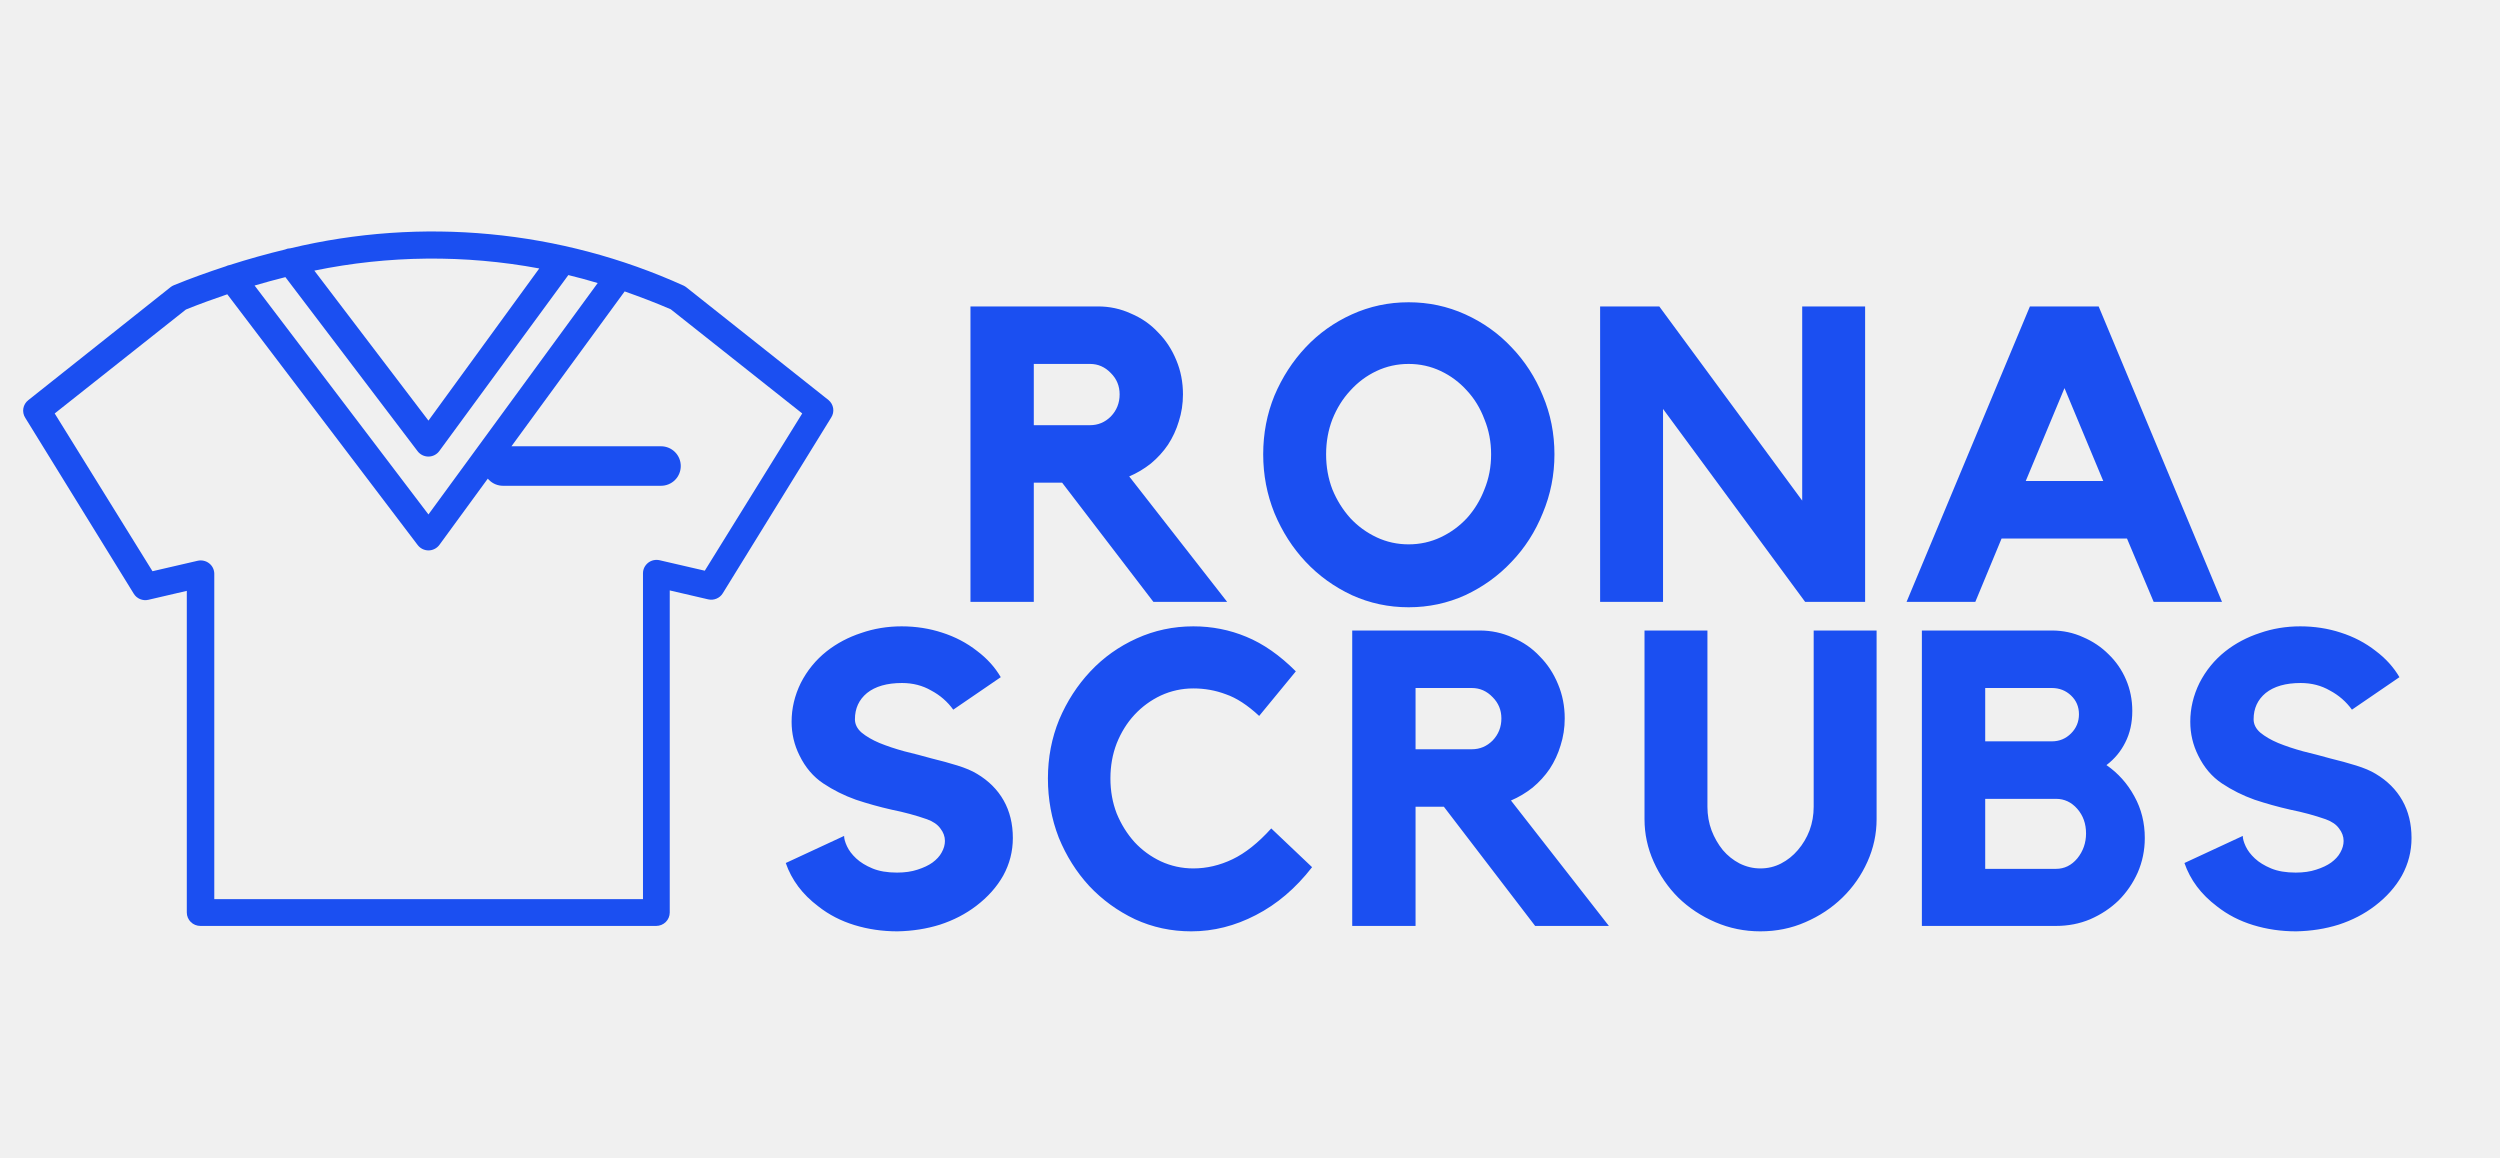
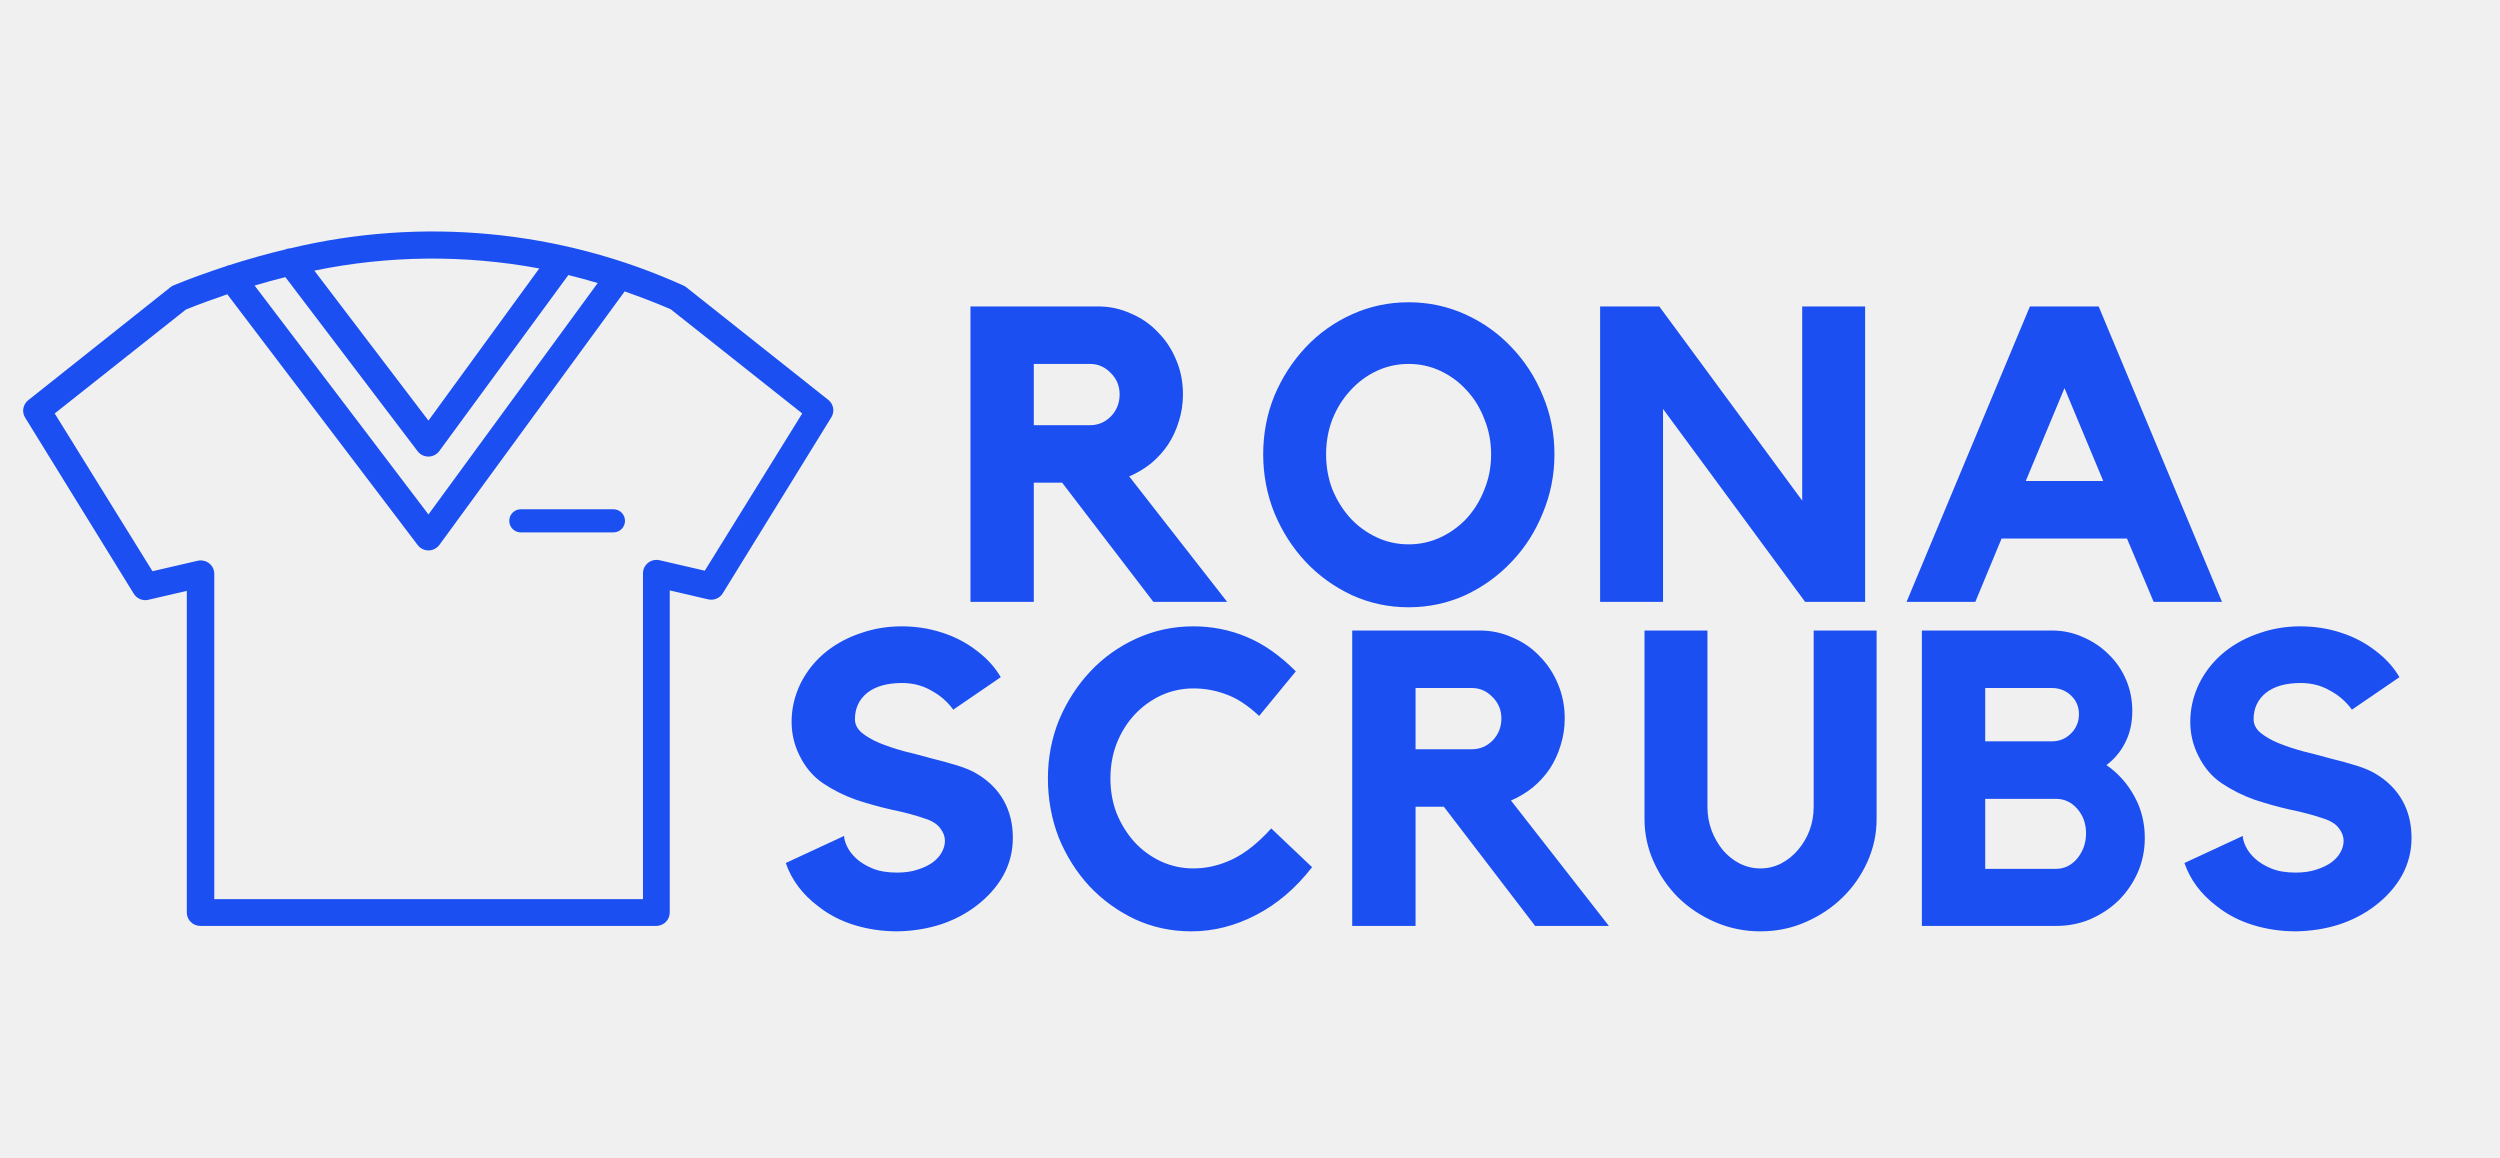
<svg xmlns="http://www.w3.org/2000/svg" width="108" height="50" viewBox="0 0 108 50" fill="none">
  <g clip-path="url(#clip0)">
-     <path fill-rule="evenodd" clip-rule="evenodd" d="M29.655 12.416L35.792 17.283C35.9 17.373 35.972 17.499 35.993 17.637C36.015 17.776 35.985 17.917 35.909 18.035L31.224 25.629C31.161 25.734 31.065 25.815 30.951 25.862C30.838 25.91 30.712 25.92 30.592 25.892L28.933 25.506V39.422C28.933 39.575 28.871 39.722 28.761 39.831C28.651 39.939 28.502 40 28.347 40H8.656C8.5 40 8.352 39.939 8.242 39.831C8.132 39.722 8.07 39.575 8.07 39.422V25.525L6.411 25.911C6.291 25.939 6.165 25.929 6.052 25.882C5.938 25.834 5.842 25.753 5.779 25.649L1.094 18.054C1.014 17.933 0.984 17.786 1.008 17.643C1.033 17.5 1.111 17.372 1.227 17.283L7.364 12.408C7.407 12.373 7.456 12.344 7.508 12.323C8.261 12.014 9.011 11.748 9.761 11.502C9.812 11.476 9.867 11.457 9.925 11.448C10.734 11.19 11.529 10.968 12.31 10.78C12.383 10.746 12.463 10.728 12.544 10.726C18.229 9.362 24.212 9.93 29.53 12.338C29.575 12.359 29.617 12.385 29.655 12.416ZM18.041 19.493L12.329 11.972C11.887 12.083 11.443 12.204 10.998 12.335L18.509 22.224L25.821 12.227C25.4 12.101 24.977 11.986 24.552 11.883L18.978 19.485C18.924 19.559 18.854 19.618 18.772 19.66C18.691 19.701 18.601 19.724 18.509 19.724C18.418 19.724 18.329 19.703 18.247 19.663C18.166 19.623 18.095 19.565 18.041 19.493ZM23.296 11.597L18.509 18.17L13.579 11.691C16.78 11.031 20.082 10.999 23.296 11.597ZM28.495 24.202L30.447 24.654L34.656 17.861L28.976 13.361C28.316 13.075 27.652 12.825 26.985 12.589L22.095 19.279H28.556C28.782 19.279 29 19.369 29.16 19.529C29.32 19.689 29.409 19.906 29.409 20.132C29.409 20.359 29.32 20.576 29.16 20.736C29 20.896 28.782 20.986 28.556 20.986H21.73C21.504 20.986 21.287 20.896 21.127 20.736C21.108 20.717 21.09 20.698 21.073 20.677L18.982 23.539C18.928 23.612 18.858 23.672 18.776 23.713C18.695 23.755 18.605 23.777 18.513 23.778C18.422 23.778 18.333 23.757 18.251 23.717C18.17 23.677 18.099 23.618 18.045 23.547L9.819 12.713C9.226 12.917 8.628 13.129 8.031 13.372L2.363 17.861L6.587 24.677L8.539 24.225C8.624 24.206 8.712 24.205 8.797 24.224C8.882 24.242 8.962 24.279 9.031 24.332C9.1 24.385 9.156 24.452 9.195 24.529C9.234 24.606 9.255 24.691 9.257 24.777V38.843H27.777V24.765C27.777 24.678 27.797 24.592 27.835 24.514C27.874 24.436 27.93 24.367 27.999 24.312C28.068 24.258 28.148 24.22 28.234 24.201C28.32 24.182 28.41 24.183 28.495 24.202Z" fill="#1B4FF1" />
+     <path fill-rule="evenodd" clip-rule="evenodd" d="M29.655 12.416L35.792 17.283C35.9 17.373 35.972 17.499 35.993 17.637C36.015 17.776 35.985 17.917 35.909 18.035L31.224 25.629C31.161 25.734 31.065 25.815 30.951 25.862C30.838 25.91 30.712 25.92 30.592 25.892L28.933 25.506V39.422C28.933 39.575 28.871 39.722 28.761 39.831C28.651 39.939 28.502 40 28.347 40H8.656C8.5 40 8.352 39.939 8.242 39.831C8.132 39.722 8.07 39.575 8.07 39.422V25.525L6.411 25.911C6.291 25.939 6.165 25.929 6.052 25.882C5.938 25.834 5.842 25.753 5.779 25.649L1.094 18.054C1.014 17.933 0.984 17.786 1.008 17.643C1.033 17.5 1.111 17.372 1.227 17.283L7.364 12.408C7.407 12.373 7.456 12.344 7.508 12.323C8.261 12.014 9.011 11.748 9.761 11.502C9.812 11.476 9.867 11.457 9.925 11.448C10.734 11.19 11.529 10.968 12.31 10.78C12.383 10.746 12.463 10.728 12.544 10.726C18.229 9.362 24.212 9.93 29.53 12.338C29.575 12.359 29.617 12.385 29.655 12.416ZM18.041 19.493L12.329 11.972C11.887 12.083 11.443 12.204 10.998 12.335L18.509 22.224L25.821 12.227C25.4 12.101 24.977 11.986 24.552 11.883L18.978 19.485C18.924 19.559 18.854 19.618 18.772 19.66C18.691 19.701 18.601 19.724 18.509 19.724C18.418 19.724 18.329 19.703 18.247 19.663C18.166 19.623 18.095 19.565 18.041 19.493ZM23.296 11.597L18.509 18.17L13.579 11.691C16.78 11.031 20.082 10.999 23.296 11.597ZM28.495 24.202L30.447 24.654L34.656 17.861L28.976 13.361C28.316 13.075 27.652 12.825 26.985 12.589L18.982 23.539C18.928 23.612 18.858 23.672 18.776 23.713C18.695 23.755 18.605 23.777 18.513 23.778C18.422 23.778 18.333 23.757 18.251 23.717C18.17 23.677 18.099 23.618 18.045 23.547L9.819 12.713C9.226 12.917 8.628 13.129 8.031 13.372L2.363 17.861L6.587 24.677L8.539 24.225C8.624 24.206 8.712 24.205 8.797 24.224C8.882 24.242 8.962 24.279 9.031 24.332C9.1 24.385 9.156 24.452 9.195 24.529C9.234 24.606 9.255 24.691 9.257 24.777V38.843H27.777V24.765C27.777 24.678 27.797 24.592 27.835 24.514C27.874 24.436 27.93 24.367 27.999 24.312C28.068 24.258 28.148 24.22 28.234 24.201C28.32 24.182 28.41 24.183 28.495 24.202ZM22.5 22H26.5C26.633 22 26.76 22.053 26.854 22.146C26.947 22.24 27 22.367 27 22.5C27 22.633 26.947 22.76 26.854 22.854C26.76 22.947 26.633 23 26.5 23H22.5C22.367 23 22.24 22.947 22.146 22.854C22.053 22.76 22 22.633 22 22.5C22 22.367 22.053 22.24 22.146 22.146C22.24 22.053 22.367 22 22.5 22Z" fill="#1B4FF1" />
    <path d="M51.104 17.036C51.104 17.444 51.044 17.834 50.924 18.206C50.816 18.566 50.66 18.902 50.456 19.214C50.252 19.514 50.006 19.784 49.718 20.024C49.43 20.252 49.118 20.438 48.782 20.582L53.012 26H49.826L45.884 20.852H44.66V26H41.924V13.238H47.432C47.936 13.238 48.41 13.34 48.854 13.544C49.31 13.736 49.7 14.006 50.024 14.354C50.36 14.69 50.624 15.092 50.816 15.56C51.008 16.016 51.104 16.508 51.104 17.036ZM47.09 18.368C47.438 18.368 47.738 18.242 47.99 17.99C48.242 17.726 48.368 17.408 48.368 17.036C48.368 16.676 48.242 16.37 47.99 16.118C47.738 15.854 47.438 15.722 47.09 15.722H44.66V18.368H47.09ZM60.852 13.058C61.716 13.058 62.532 13.232 63.3 13.58C64.068 13.928 64.734 14.402 65.298 15.002C65.874 15.602 66.324 16.298 66.648 17.09C66.984 17.882 67.152 18.728 67.152 19.628C67.152 20.516 66.984 21.362 66.648 22.166C66.324 22.97 65.874 23.672 65.298 24.272C64.734 24.872 64.068 25.352 63.3 25.712C62.532 26.06 61.716 26.234 60.852 26.234C59.988 26.234 59.172 26.06 58.404 25.712C57.636 25.352 56.97 24.872 56.406 24.272C55.842 23.672 55.392 22.97 55.056 22.166C54.732 21.362 54.57 20.516 54.57 19.628C54.57 18.728 54.732 17.882 55.056 17.09C55.392 16.298 55.842 15.602 56.406 15.002C56.97 14.402 57.636 13.928 58.404 13.58C59.172 13.232 59.988 13.058 60.852 13.058ZM60.852 23.516C61.344 23.516 61.806 23.414 62.238 23.21C62.67 23.006 63.048 22.73 63.372 22.382C63.696 22.022 63.948 21.608 64.128 21.14C64.32 20.672 64.416 20.168 64.416 19.628C64.416 19.088 64.32 18.584 64.128 18.116C63.948 17.636 63.696 17.222 63.372 16.874C63.048 16.514 62.67 16.232 62.238 16.028C61.806 15.824 61.344 15.722 60.852 15.722C60.36 15.722 59.898 15.824 59.466 16.028C59.034 16.232 58.656 16.514 58.332 16.874C58.008 17.222 57.75 17.636 57.558 18.116C57.378 18.584 57.288 19.088 57.288 19.628C57.288 20.168 57.378 20.672 57.558 21.14C57.75 21.608 58.008 22.022 58.332 22.382C58.656 22.73 59.034 23.006 59.466 23.21C59.898 23.414 60.36 23.516 60.852 23.516ZM77.855 13.238H80.573V26H77.981L71.843 17.666V26H69.125V13.238H71.681L77.855 21.626V13.238ZM90.662 13.238L95.99 26H93.038L91.886 23.264H86.468L85.334 26H82.364L87.692 13.238H90.662ZM90.86 20.78L89.186 16.766L87.512 20.78H90.86ZM42.207 33.43C42.711 33.73 43.095 34.114 43.359 34.582C43.623 35.05 43.755 35.59 43.755 36.202C43.755 36.778 43.617 37.318 43.341 37.822C43.065 38.314 42.675 38.752 42.171 39.136C41.715 39.484 41.193 39.754 40.605 39.946C40.029 40.126 39.417 40.222 38.769 40.234C38.121 40.234 37.503 40.144 36.915 39.964C36.327 39.784 35.805 39.514 35.349 39.154C34.665 38.638 34.197 38.014 33.945 37.282L36.465 36.112C36.465 36.232 36.507 36.382 36.591 36.562C36.675 36.742 36.807 36.916 36.987 37.084C37.167 37.252 37.401 37.396 37.689 37.516C37.977 37.636 38.331 37.696 38.751 37.696C39.087 37.696 39.381 37.654 39.633 37.57C39.897 37.486 40.113 37.384 40.281 37.264C40.461 37.132 40.593 36.988 40.677 36.832C40.773 36.664 40.821 36.496 40.821 36.328C40.821 36.136 40.755 35.956 40.623 35.788C40.503 35.62 40.311 35.488 40.047 35.392C39.567 35.224 39.057 35.086 38.517 34.978C37.989 34.858 37.473 34.714 36.969 34.546C36.465 34.366 35.997 34.132 35.565 33.844C35.133 33.556 34.791 33.154 34.539 32.638C34.311 32.182 34.197 31.696 34.197 31.18C34.197 30.604 34.329 30.046 34.593 29.506C34.869 28.966 35.241 28.51 35.709 28.138C36.153 27.79 36.651 27.526 37.203 27.346C37.755 27.154 38.337 27.058 38.949 27.058C39.561 27.058 40.143 27.148 40.695 27.328C41.259 27.508 41.763 27.772 42.207 28.12C42.639 28.444 42.981 28.822 43.233 29.254L41.181 30.658C40.929 30.31 40.611 30.034 40.227 29.83C39.855 29.614 39.435 29.506 38.967 29.506C38.319 29.506 37.815 29.65 37.455 29.938C37.107 30.226 36.933 30.604 36.933 31.072C36.933 31.288 37.029 31.48 37.221 31.648C37.425 31.816 37.683 31.966 37.995 32.098C38.319 32.23 38.679 32.35 39.075 32.458C39.471 32.554 39.861 32.656 40.245 32.764C40.641 32.86 41.013 32.962 41.361 33.07C41.709 33.178 41.991 33.298 42.207 33.43ZM51.552 37.516C52.128 37.516 52.692 37.384 53.244 37.12C53.796 36.856 54.354 36.412 54.918 35.788L56.682 37.462C55.974 38.374 55.164 39.064 54.252 39.532C53.352 40 52.422 40.234 51.462 40.234C50.598 40.234 49.788 40.06 49.032 39.712C48.276 39.352 47.616 38.872 47.052 38.272C46.5 37.672 46.062 36.976 45.738 36.184C45.426 35.38 45.27 34.528 45.27 33.628C45.27 32.728 45.432 31.882 45.756 31.09C46.092 30.298 46.542 29.602 47.106 29.002C47.67 28.402 48.336 27.928 49.104 27.58C49.872 27.232 50.688 27.058 51.552 27.058C52.356 27.058 53.118 27.208 53.838 27.508C54.57 27.808 55.284 28.306 55.98 29.002L54.396 30.928C53.892 30.46 53.412 30.148 52.956 29.992C52.512 29.824 52.044 29.74 51.552 29.74C51.06 29.74 50.592 29.842 50.148 30.046C49.716 30.25 49.338 30.526 49.014 30.874C48.69 31.222 48.432 31.636 48.24 32.116C48.06 32.584 47.97 33.088 47.97 33.628C47.97 34.168 48.06 34.672 48.24 35.14C48.432 35.608 48.69 36.022 49.014 36.382C49.338 36.73 49.716 37.006 50.148 37.21C50.592 37.414 51.06 37.516 51.552 37.516ZM67.596 31.036C67.596 31.444 67.536 31.834 67.416 32.206C67.308 32.566 67.152 32.902 66.948 33.214C66.744 33.514 66.498 33.784 66.21 34.024C65.922 34.252 65.61 34.438 65.274 34.582L69.504 40H66.318L62.376 34.852H61.152V40H58.416V27.238H63.924C64.428 27.238 64.902 27.34 65.346 27.544C65.802 27.736 66.192 28.006 66.516 28.354C66.852 28.69 67.116 29.092 67.308 29.56C67.5 30.016 67.596 30.508 67.596 31.036ZM63.582 32.368C63.93 32.368 64.23 32.242 64.482 31.99C64.734 31.726 64.86 31.408 64.86 31.036C64.86 30.676 64.734 30.37 64.482 30.118C64.23 29.854 63.93 29.722 63.582 29.722H61.152V32.368H63.582ZM78.351 27.238H81.069V35.392C81.069 36.028 80.937 36.64 80.673 37.228C80.409 37.816 80.049 38.332 79.593 38.776C79.137 39.22 78.603 39.574 77.991 39.838C77.391 40.102 76.743 40.234 76.047 40.234C75.363 40.234 74.715 40.102 74.103 39.838C73.491 39.574 72.957 39.22 72.501 38.776C72.057 38.332 71.703 37.816 71.439 37.228C71.175 36.64 71.043 36.028 71.043 35.392V27.238H73.761V34.852C73.761 35.212 73.821 35.554 73.941 35.878C74.061 36.19 74.223 36.472 74.427 36.724C74.631 36.964 74.871 37.156 75.147 37.3C75.435 37.444 75.735 37.516 76.047 37.516C76.371 37.516 76.671 37.444 76.947 37.3C77.223 37.156 77.463 36.964 77.667 36.724C77.883 36.472 78.051 36.19 78.171 35.878C78.291 35.554 78.351 35.212 78.351 34.852V27.238ZM90.999 33.052C91.503 33.4 91.905 33.85 92.205 34.402C92.505 34.942 92.655 35.542 92.655 36.202C92.655 36.73 92.553 37.228 92.349 37.696C92.145 38.152 91.869 38.554 91.521 38.902C91.173 39.238 90.765 39.508 90.297 39.712C89.841 39.904 89.349 40 88.821 40H83.025V27.238H88.641C89.121 27.238 89.571 27.334 89.991 27.526C90.411 27.706 90.777 27.952 91.089 28.264C91.413 28.576 91.665 28.942 91.845 29.362C92.025 29.782 92.115 30.232 92.115 30.712C92.115 31.228 92.013 31.684 91.809 32.08C91.617 32.464 91.347 32.788 90.999 33.052ZM85.761 32.026H88.641C88.965 32.026 89.241 31.912 89.469 31.684C89.697 31.456 89.811 31.18 89.811 30.856C89.811 30.532 89.697 30.262 89.469 30.046C89.241 29.83 88.965 29.722 88.641 29.722H85.761V32.026ZM88.821 37.534C89.181 37.534 89.487 37.384 89.739 37.084C89.991 36.772 90.117 36.412 90.117 36.004C90.117 35.584 89.991 35.23 89.739 34.942C89.487 34.654 89.181 34.51 88.821 34.51H85.761V37.534H88.821ZM102.63 33.43C103.134 33.73 103.518 34.114 103.782 34.582C104.046 35.05 104.178 35.59 104.178 36.202C104.178 36.778 104.04 37.318 103.764 37.822C103.488 38.314 103.098 38.752 102.594 39.136C102.138 39.484 101.616 39.754 101.028 39.946C100.452 40.126 99.84 40.222 99.192 40.234C98.544 40.234 97.926 40.144 97.338 39.964C96.75 39.784 96.228 39.514 95.772 39.154C95.088 38.638 94.62 38.014 94.368 37.282L96.888 36.112C96.888 36.232 96.93 36.382 97.014 36.562C97.098 36.742 97.23 36.916 97.41 37.084C97.59 37.252 97.824 37.396 98.112 37.516C98.4 37.636 98.754 37.696 99.174 37.696C99.51 37.696 99.804 37.654 100.056 37.57C100.32 37.486 100.536 37.384 100.704 37.264C100.884 37.132 101.016 36.988 101.1 36.832C101.196 36.664 101.244 36.496 101.244 36.328C101.244 36.136 101.178 35.956 101.046 35.788C100.926 35.62 100.734 35.488 100.47 35.392C99.99 35.224 99.48 35.086 98.94 34.978C98.412 34.858 97.896 34.714 97.392 34.546C96.888 34.366 96.42 34.132 95.988 33.844C95.556 33.556 95.214 33.154 94.962 32.638C94.734 32.182 94.62 31.696 94.62 31.18C94.62 30.604 94.752 30.046 95.016 29.506C95.292 28.966 95.664 28.51 96.132 28.138C96.576 27.79 97.074 27.526 97.626 27.346C98.178 27.154 98.76 27.058 99.372 27.058C99.984 27.058 100.566 27.148 101.118 27.328C101.682 27.508 102.186 27.772 102.63 28.12C103.062 28.444 103.404 28.822 103.656 29.254L101.604 30.658C101.352 30.31 101.034 30.034 100.65 29.83C100.278 29.614 99.858 29.506 99.39 29.506C98.742 29.506 98.238 29.65 97.878 29.938C97.53 30.226 97.356 30.604 97.356 31.072C97.356 31.288 97.452 31.48 97.644 31.648C97.848 31.816 98.106 31.966 98.418 32.098C98.742 32.23 99.102 32.35 99.498 32.458C99.894 32.554 100.284 32.656 100.668 32.764C101.064 32.86 101.436 32.962 101.784 33.07C102.132 33.178 102.414 33.298 102.63 33.43Z" fill="#1B4FF1" />
  </g>
  <defs>
    <clipPath id="clip0">
      <rect width="107.1" height="50" fill="white" />
    </clipPath>
  </defs>
</svg>
